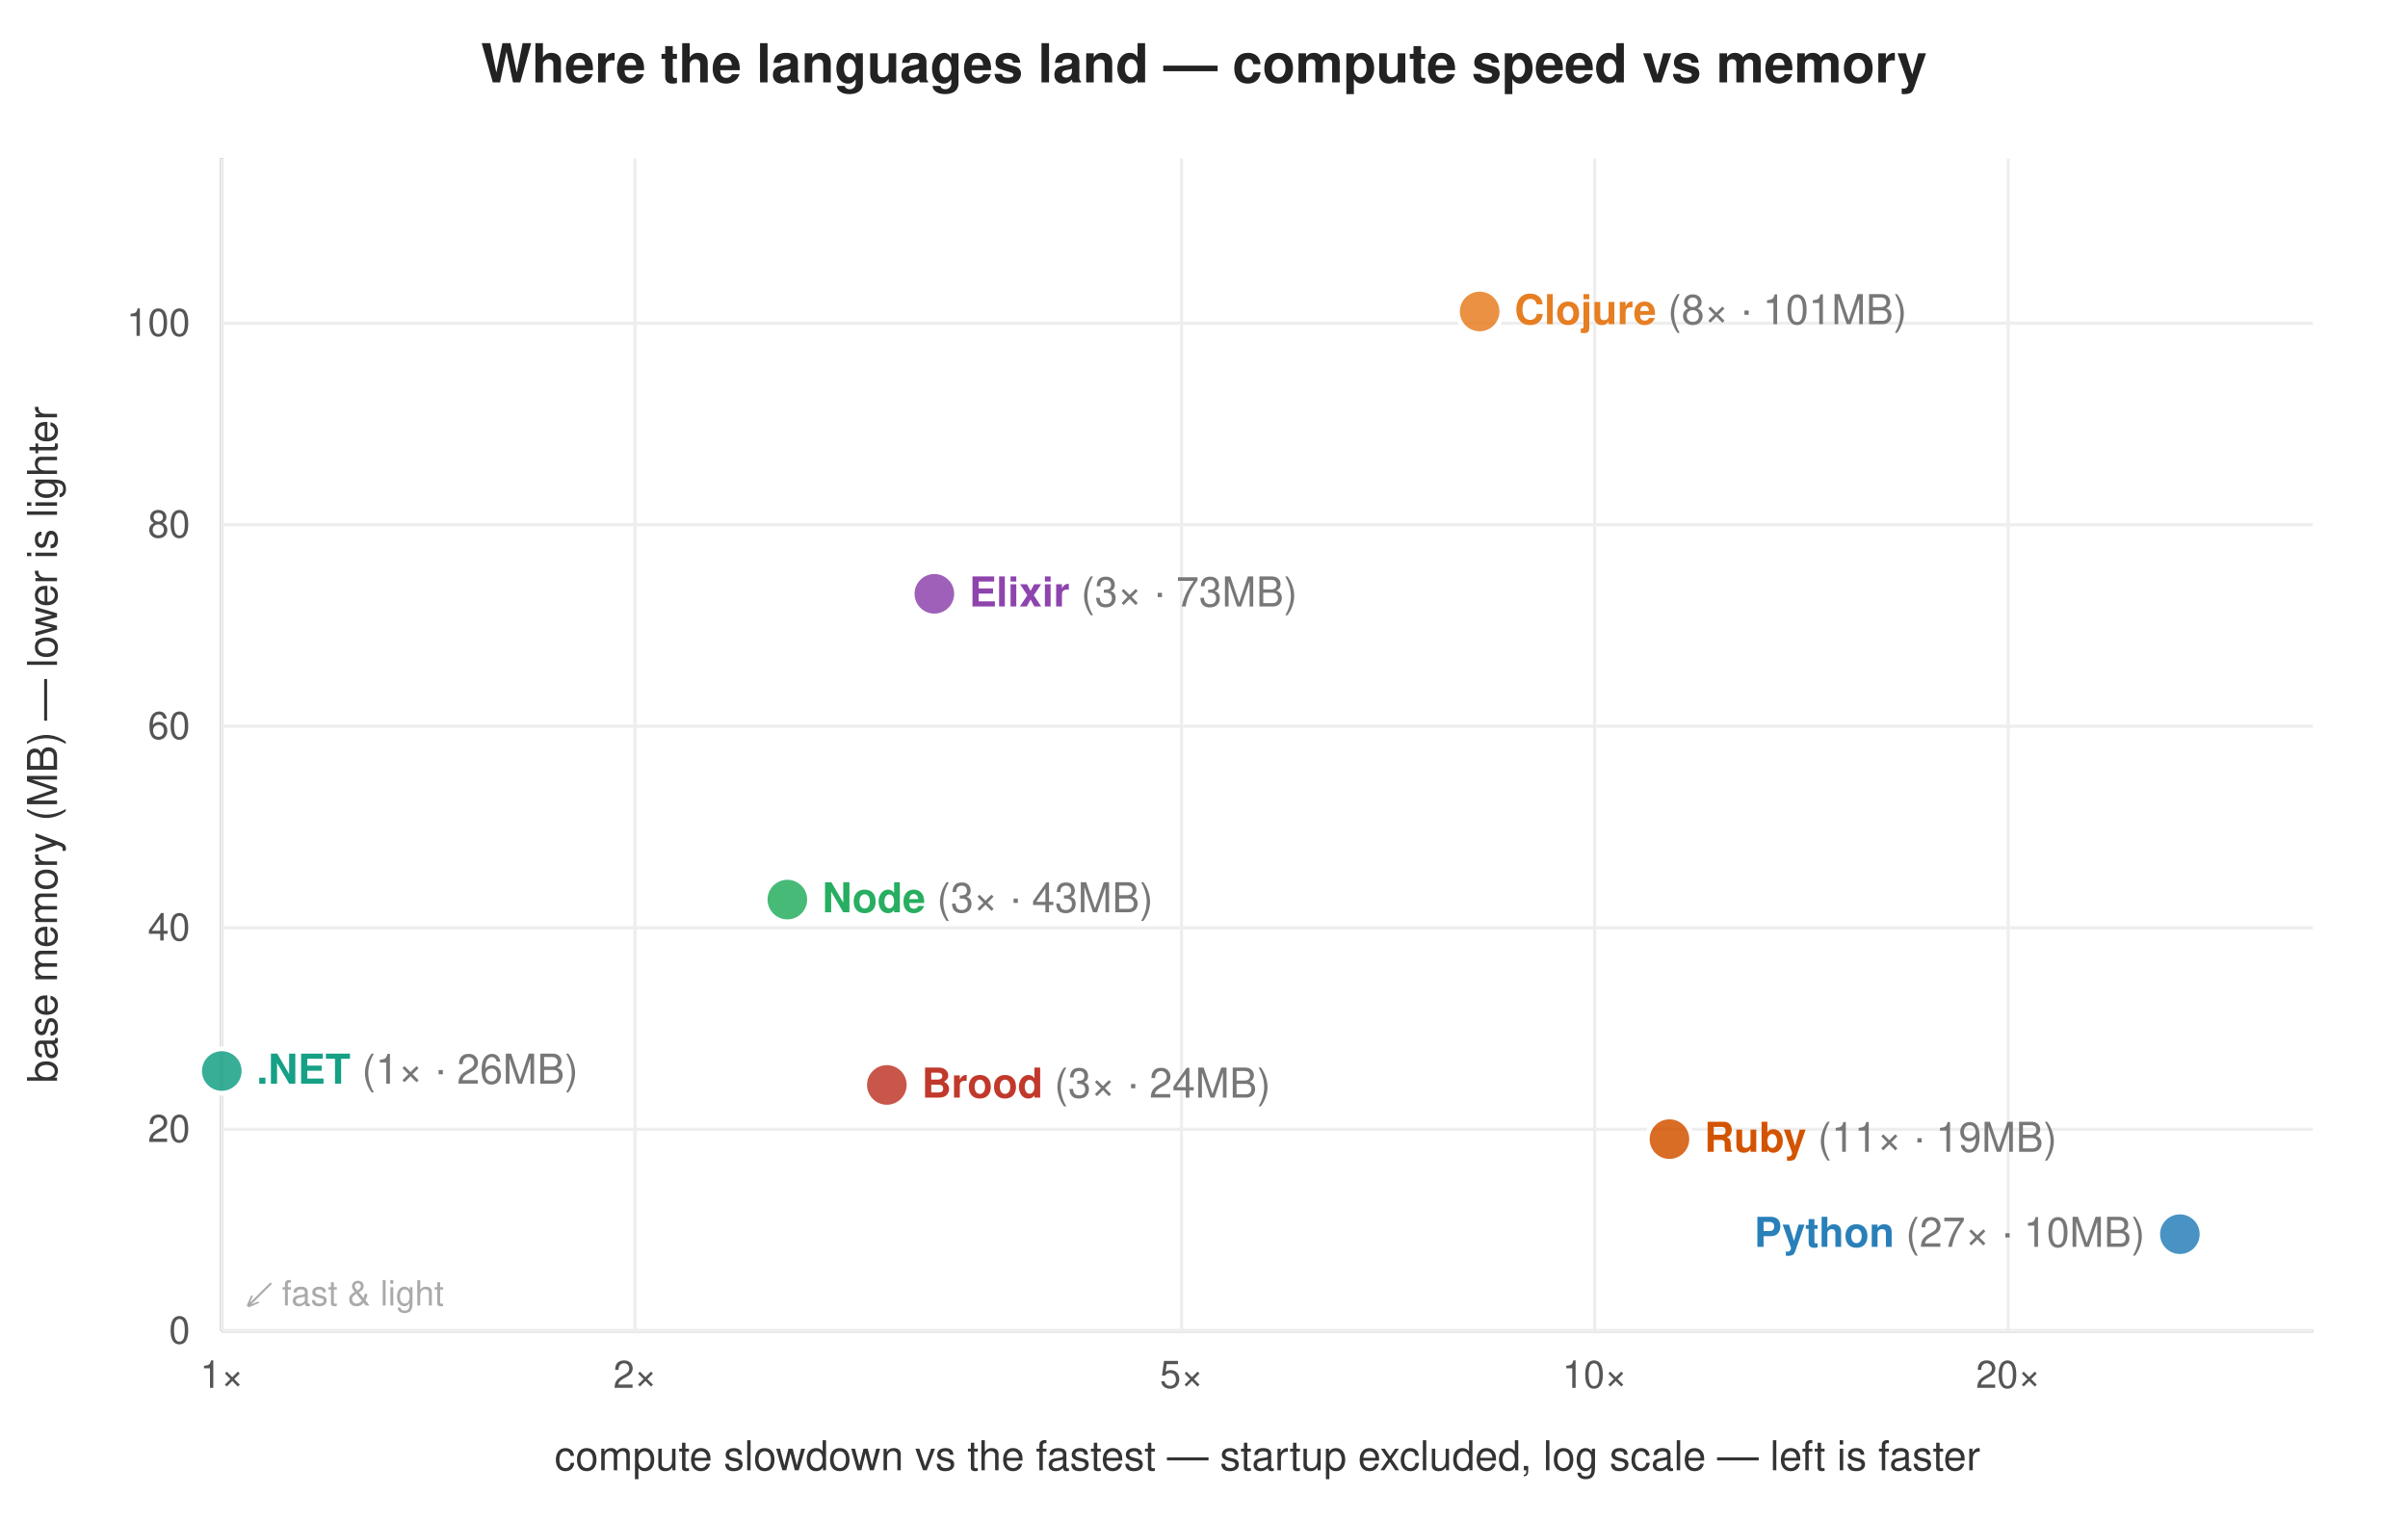
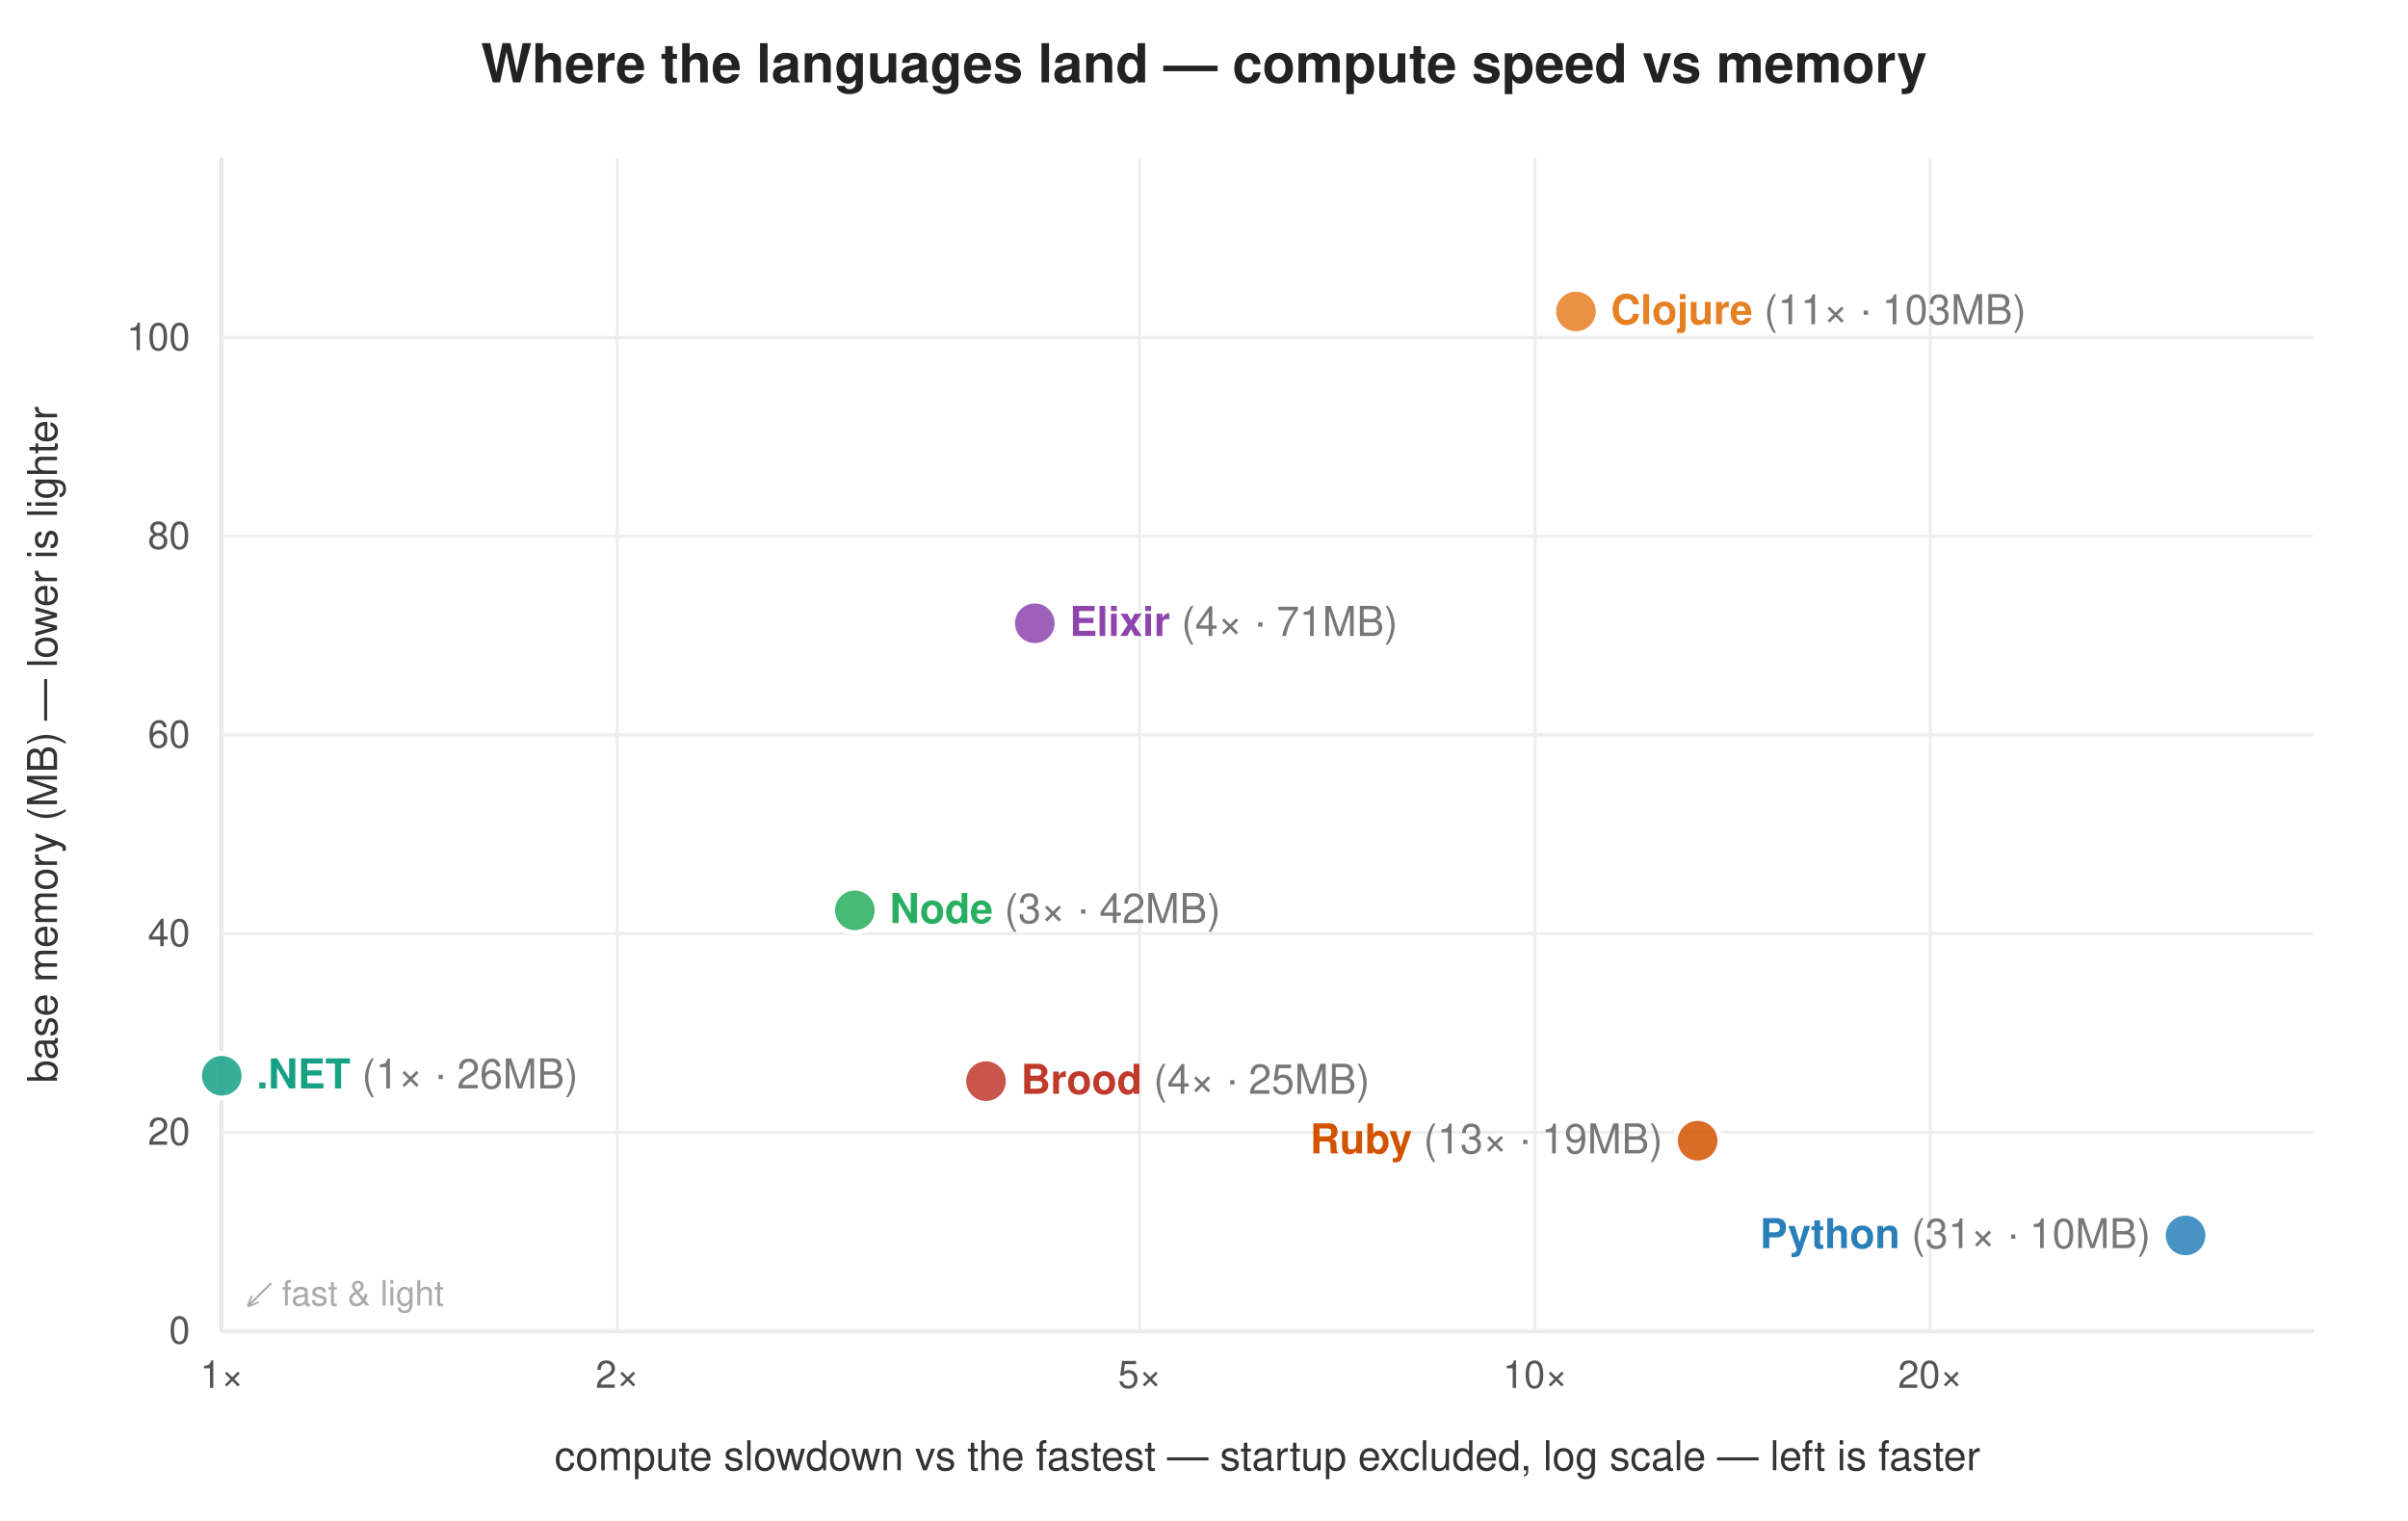
<svg xmlns="http://www.w3.org/2000/svg" width="760" height="480" viewBox="0 0 760 480" font-family="system-ui,Segoe UI,Helvetica,Arial,sans-serif">
  <rect width="760" height="480" fill="#ffffff" />
  <text x="380.0" y="26" text-anchor="middle" font-size="17" font-weight="700" fill="#222">Where the languages land — compute speed vs memory</text>
  <line x1="70" y1="420" x2="730" y2="420" stroke="#888" stroke-width="1" />
  <line x1="70" y1="50" x2="70" y2="420" stroke="#888" stroke-width="1" />
  <line x1="70.0" y1="50" x2="70.0" y2="420" stroke="#eee" stroke-width="1" />
  <text x="70.0" y="438" text-anchor="middle" font-size="12" fill="#555">1×</text>
-   <line x1="200.4" y1="50" x2="200.4" y2="420" stroke="#eee" stroke-width="1" />
-   <text x="200.4" y="438" text-anchor="middle" font-size="12" fill="#555">2×</text>
-   <line x1="372.9" y1="50" x2="372.9" y2="420" stroke="#eee" stroke-width="1" />
-   <text x="372.9" y="438" text-anchor="middle" font-size="12" fill="#555">5×</text>
-   <line x1="503.3" y1="50" x2="503.3" y2="420" stroke="#eee" stroke-width="1" />
-   <text x="503.3" y="438" text-anchor="middle" font-size="12" fill="#555">10×</text>
-   <line x1="633.8" y1="50" x2="633.8" y2="420" stroke="#eee" stroke-width="1" />
-   <text x="633.8" y="438" text-anchor="middle" font-size="12" fill="#555">20×</text>
+   <line x1="194.8" y1="50" x2="194.8" y2="420" stroke="#eee" stroke-width="1" />
+   <text x="194.8" y="438" text-anchor="middle" font-size="12" fill="#555">2×</text>
+   <line x1="359.7" y1="50" x2="359.7" y2="420" stroke="#eee" stroke-width="1" />
+   <text x="359.7" y="438" text-anchor="middle" font-size="12" fill="#555">5×</text>
+   <line x1="484.5" y1="50" x2="484.5" y2="420" stroke="#eee" stroke-width="1" />
+   <text x="484.5" y="438" text-anchor="middle" font-size="12" fill="#555">10×</text>
+   <line x1="609.2" y1="50" x2="609.2" y2="420" stroke="#eee" stroke-width="1" />
+   <text x="609.2" y="438" text-anchor="middle" font-size="12" fill="#555">20×</text>
  <line x1="70" y1="420.0" x2="730" y2="420.0" stroke="#eee" stroke-width="1" />
  <text x="60" y="424.0" text-anchor="end" font-size="12" fill="#555">0</text>
-   <line x1="70" y1="356.4" x2="730" y2="356.4" stroke="#eee" stroke-width="1" />
-   <text x="60" y="360.4" text-anchor="end" font-size="12" fill="#555">20</text>
-   <line x1="70" y1="292.8" x2="730" y2="292.8" stroke="#eee" stroke-width="1" />
-   <text x="60" y="296.8" text-anchor="end" font-size="12" fill="#555">40</text>
-   <line x1="70" y1="229.2" x2="730" y2="229.2" stroke="#eee" stroke-width="1" />
-   <text x="60" y="233.2" text-anchor="end" font-size="12" fill="#555">60</text>
-   <line x1="70" y1="165.6" x2="730" y2="165.6" stroke="#eee" stroke-width="1" />
-   <text x="60" y="169.6" text-anchor="end" font-size="12" fill="#555">80</text>
-   <line x1="70" y1="102.0" x2="730" y2="102.0" stroke="#eee" stroke-width="1" />
-   <text x="60" y="106.0" text-anchor="end" font-size="12" fill="#555">100</text>
+   <line x1="70" y1="357.3" x2="730" y2="357.3" stroke="#eee" stroke-width="1" />
+   <text x="60" y="361.3" text-anchor="end" font-size="12" fill="#555">20</text>
+   <line x1="70" y1="294.6" x2="730" y2="294.6" stroke="#eee" stroke-width="1" />
+   <text x="60" y="298.6" text-anchor="end" font-size="12" fill="#555">40</text>
+   <line x1="70" y1="231.9" x2="730" y2="231.9" stroke="#eee" stroke-width="1" />
+   <text x="60" y="235.9" text-anchor="end" font-size="12" fill="#555">60</text>
+   <line x1="70" y1="169.2" x2="730" y2="169.2" stroke="#eee" stroke-width="1" />
+   <text x="60" y="173.2" text-anchor="end" font-size="12" fill="#555">80</text>
+   <line x1="70" y1="106.5" x2="730" y2="106.5" stroke="#eee" stroke-width="1" />
+   <text x="60" y="110.5" text-anchor="end" font-size="12" fill="#555">100</text>
  <text x="400.0" y="464" text-anchor="middle" font-size="13" fill="#333">compute slowdown vs the fastest — startup excluded, log scale — left is faster</text>
  <text x="18" y="235.0" text-anchor="middle" font-size="13" fill="#333" transform="rotate(-90 18 235.0)">base memory (MB) — lower is lighter</text>
  <text x="78" y="412" font-size="11" fill="#aaa">↙ fast &amp; light</text>
-   <circle cx="688.0" cy="389.5" r="7" fill="#2980b9" fill-opacity="0.85" stroke="#fff" stroke-width="1.5" />
-   <text x="677.0" y="393.5" text-anchor="end" font-size="13" font-weight="600" fill="#2980b9">Python <tspan font-weight="400" fill="#777">(27× · 10MB)</tspan>
+   <circle cx="689.8" cy="389.9" r="7" fill="#2980b9" fill-opacity="0.85" stroke="#fff" stroke-width="1.5" />
+   <text x="678.8" y="393.9" text-anchor="end" font-size="13" font-weight="600" fill="#2980b9">Python <tspan font-weight="400" fill="#777">(31× · 10MB)</tspan>
  </text>
-   <circle cx="526.9" cy="359.5" r="7" fill="#d35400" fill-opacity="0.85" stroke="#fff" stroke-width="1.5" />
-   <text x="537.9" y="363.5" text-anchor="start" font-size="13" font-weight="600" fill="#d35400">Ruby <tspan font-weight="400" fill="#777">(11× · 19MB)</tspan>
+   <circle cx="535.8" cy="360.0" r="7" fill="#d35400" fill-opacity="0.85" stroke="#fff" stroke-width="1.5" />
+   <text x="524.8" y="364.0" text-anchor="end" font-size="13" font-weight="600" fill="#d35400">Ruby <tspan font-weight="400" fill="#777">(13× · 19MB)</tspan>
  </text>
-   <circle cx="279.9" cy="342.4" r="7" fill="#c0392b" fill-opacity="0.85" stroke="#fff" stroke-width="1.5" />
-   <text x="290.9" y="346.4" text-anchor="start" font-size="13" font-weight="600" fill="#c0392b">Brood <tspan font-weight="400" fill="#777">(3× · 24MB)</tspan>
+   <circle cx="311.2" cy="341.2" r="7" fill="#c0392b" fill-opacity="0.85" stroke="#fff" stroke-width="1.5" />
+   <text x="322.2" y="345.2" text-anchor="start" font-size="13" font-weight="600" fill="#c0392b">Brood <tspan font-weight="400" fill="#777">(4× · 25MB)</tspan>
  </text>
-   <circle cx="70.0" cy="338.0" r="7" fill="#16a085" fill-opacity="0.85" stroke="#fff" stroke-width="1.5" />
-   <text x="81.0" y="342.0" text-anchor="start" font-size="13" font-weight="600" fill="#16a085">.NET <tspan font-weight="400" fill="#777">(1× · 26MB)</tspan>
+   <circle cx="70.0" cy="339.5" r="7" fill="#16a085" fill-opacity="0.85" stroke="#fff" stroke-width="1.5" />
+   <text x="81.0" y="343.5" text-anchor="start" font-size="13" font-weight="600" fill="#16a085">.NET <tspan font-weight="400" fill="#777">(1× · 26MB)</tspan>
  </text>
-   <circle cx="248.5" cy="283.9" r="7" fill="#27ae60" fill-opacity="0.85" stroke="#fff" stroke-width="1.5" />
-   <text x="259.5" y="287.9" text-anchor="start" font-size="13" font-weight="600" fill="#27ae60">Node <tspan font-weight="400" fill="#777">(3× · 43MB)</tspan>
+   <circle cx="269.8" cy="287.3" r="7" fill="#27ae60" fill-opacity="0.85" stroke="#fff" stroke-width="1.5" />
+   <text x="280.8" y="291.3" text-anchor="start" font-size="13" font-weight="600" fill="#27ae60">Node <tspan font-weight="400" fill="#777">(3× · 42MB)</tspan>
  </text>
-   <circle cx="294.9" cy="187.4" r="7" fill="#8e44ad" fill-opacity="0.85" stroke="#fff" stroke-width="1.5" />
-   <text x="305.9" y="191.4" text-anchor="start" font-size="13" font-weight="600" fill="#8e44ad">Elixir <tspan font-weight="400" fill="#777">(3× · 73MB)</tspan>
+   <circle cx="326.6" cy="196.7" r="7" fill="#8e44ad" fill-opacity="0.85" stroke="#fff" stroke-width="1.5" />
+   <text x="337.6" y="200.7" text-anchor="start" font-size="13" font-weight="600" fill="#8e44ad">Elixir <tspan font-weight="400" fill="#777">(4× · 71MB)</tspan>
  </text>
-   <circle cx="467.0" cy="98.3" r="7" fill="#e67e22" fill-opacity="0.85" stroke="#fff" stroke-width="1.5" />
-   <text x="478.0" y="102.3" text-anchor="start" font-size="13" font-weight="600" fill="#e67e22">Clojure <tspan font-weight="400" fill="#777">(8× · 101MB)</tspan>
+   <circle cx="497.4" cy="98.3" r="7" fill="#e67e22" fill-opacity="0.85" stroke="#fff" stroke-width="1.5" />
+   <text x="508.4" y="102.3" text-anchor="start" font-size="13" font-weight="600" fill="#e67e22">Clojure <tspan font-weight="400" fill="#777">(11× · 103MB)</tspan>
  </text>
</svg>
